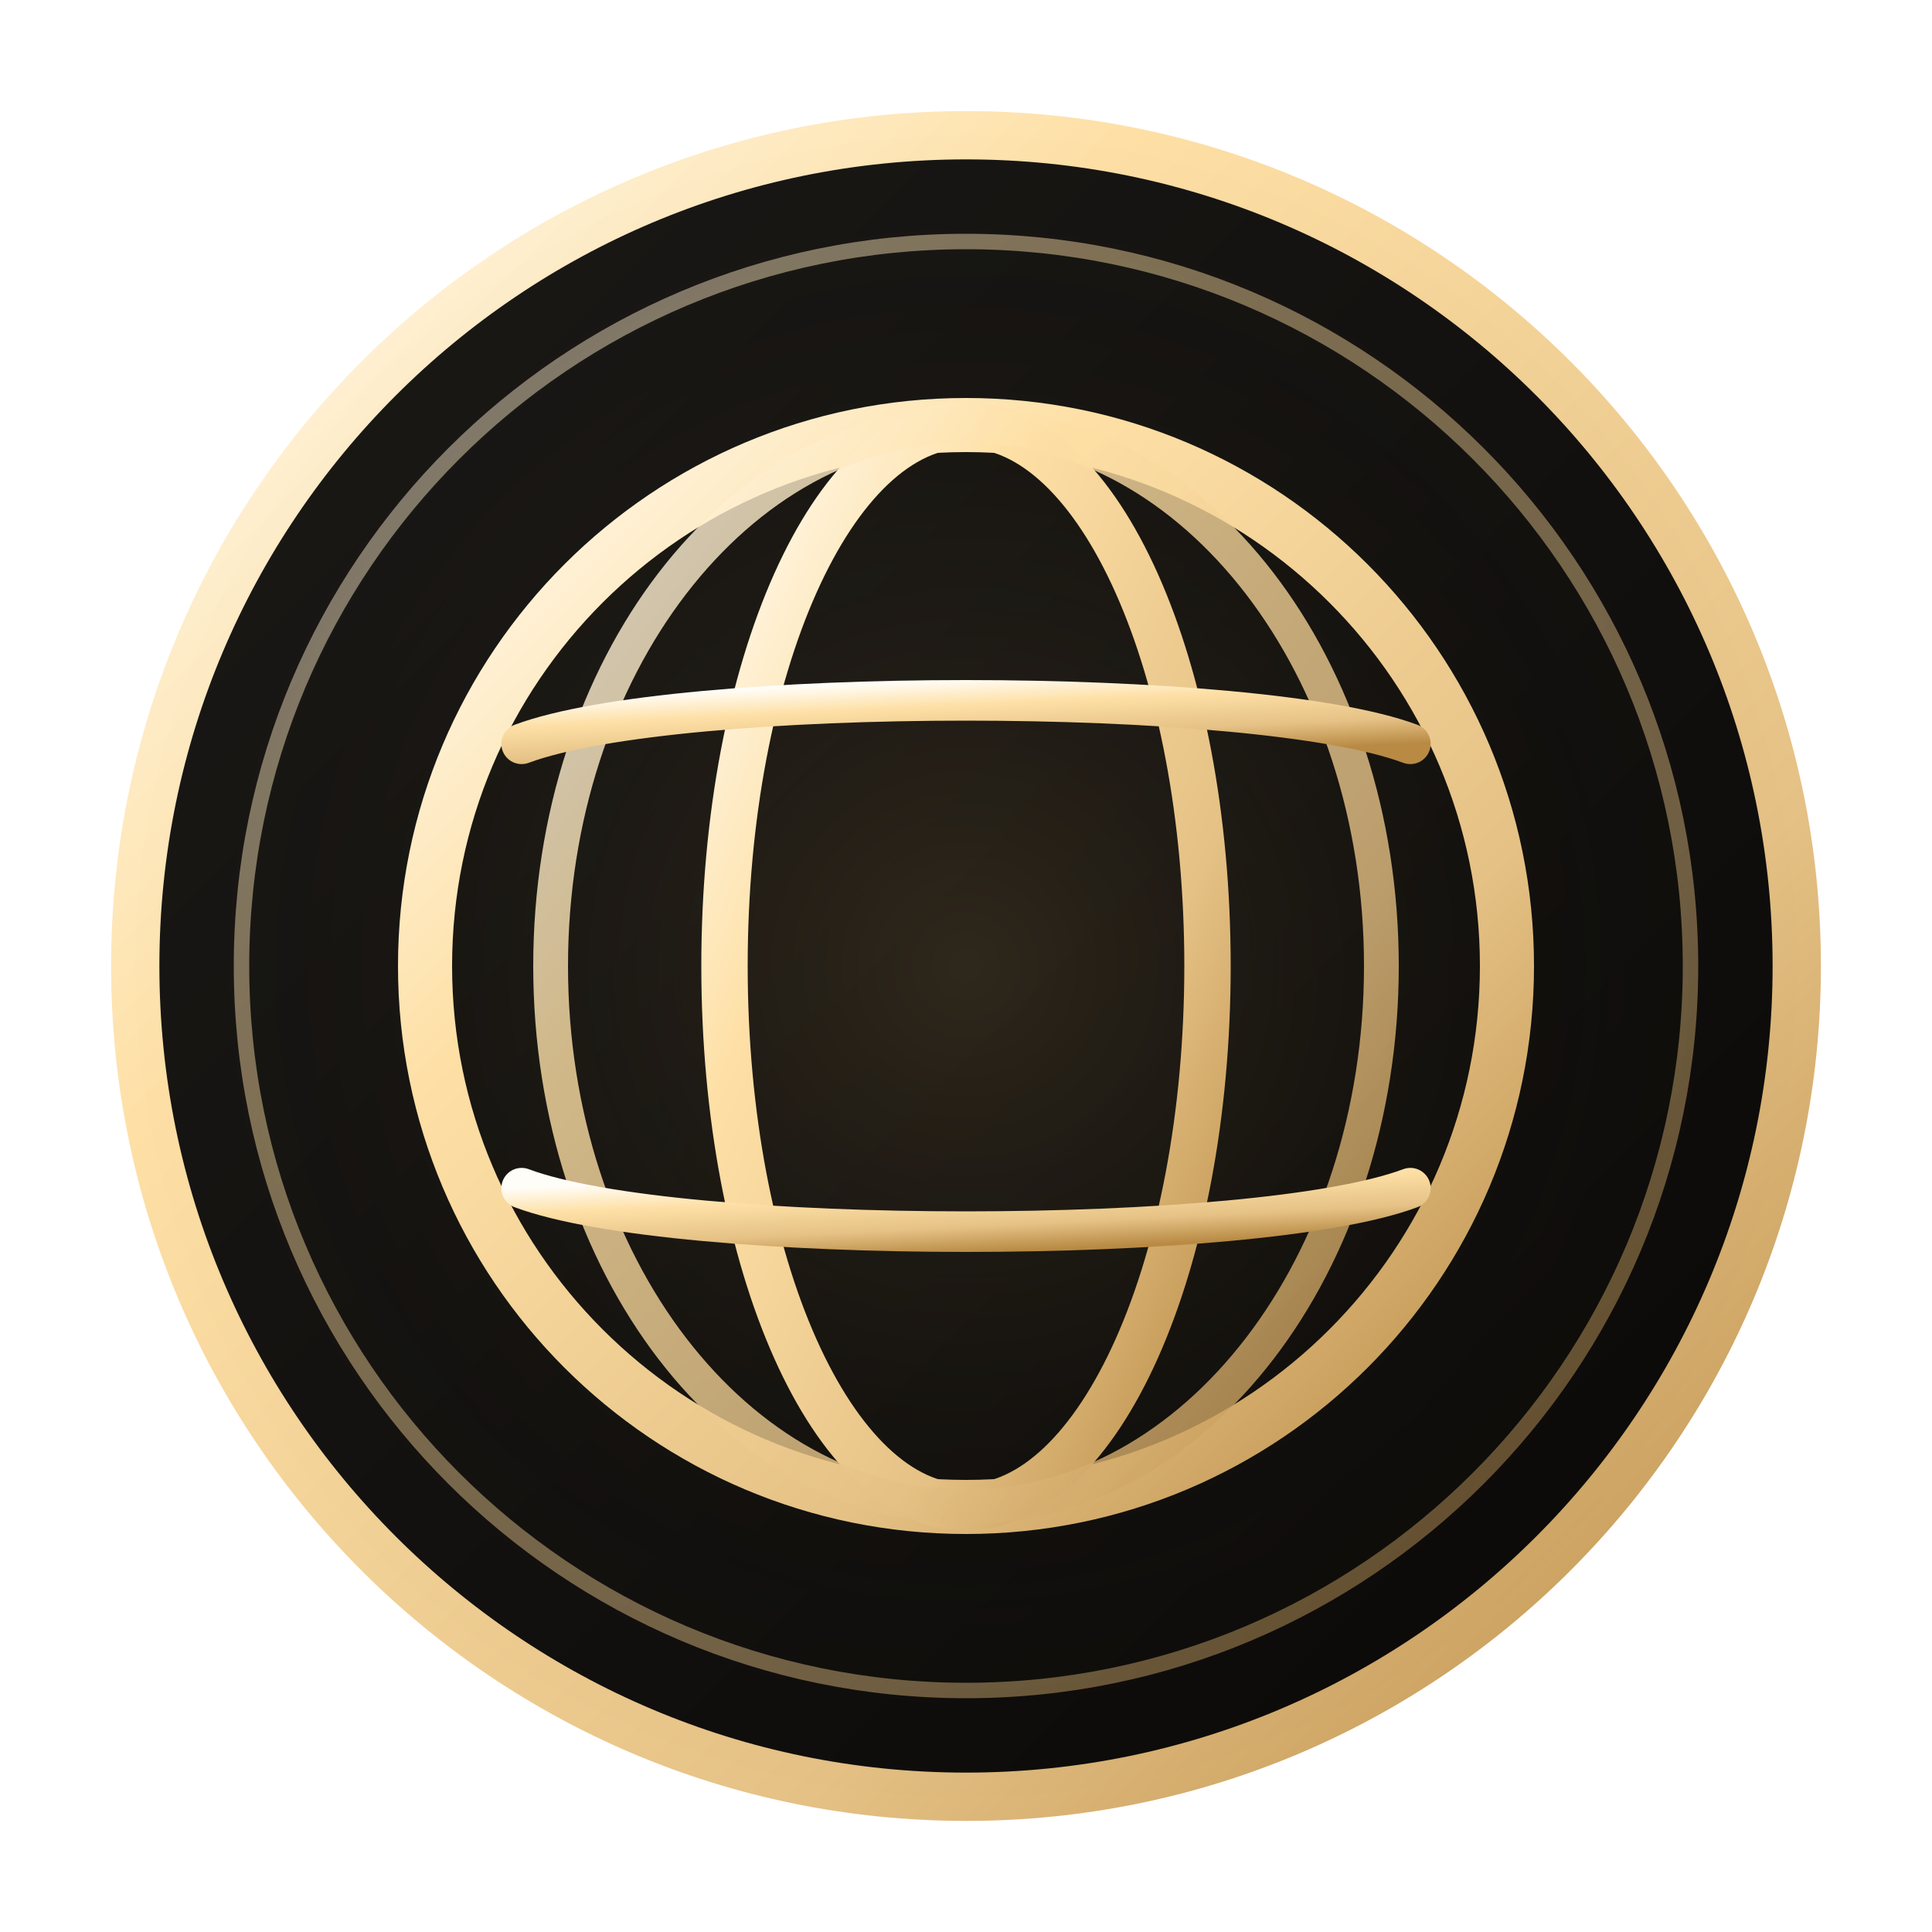
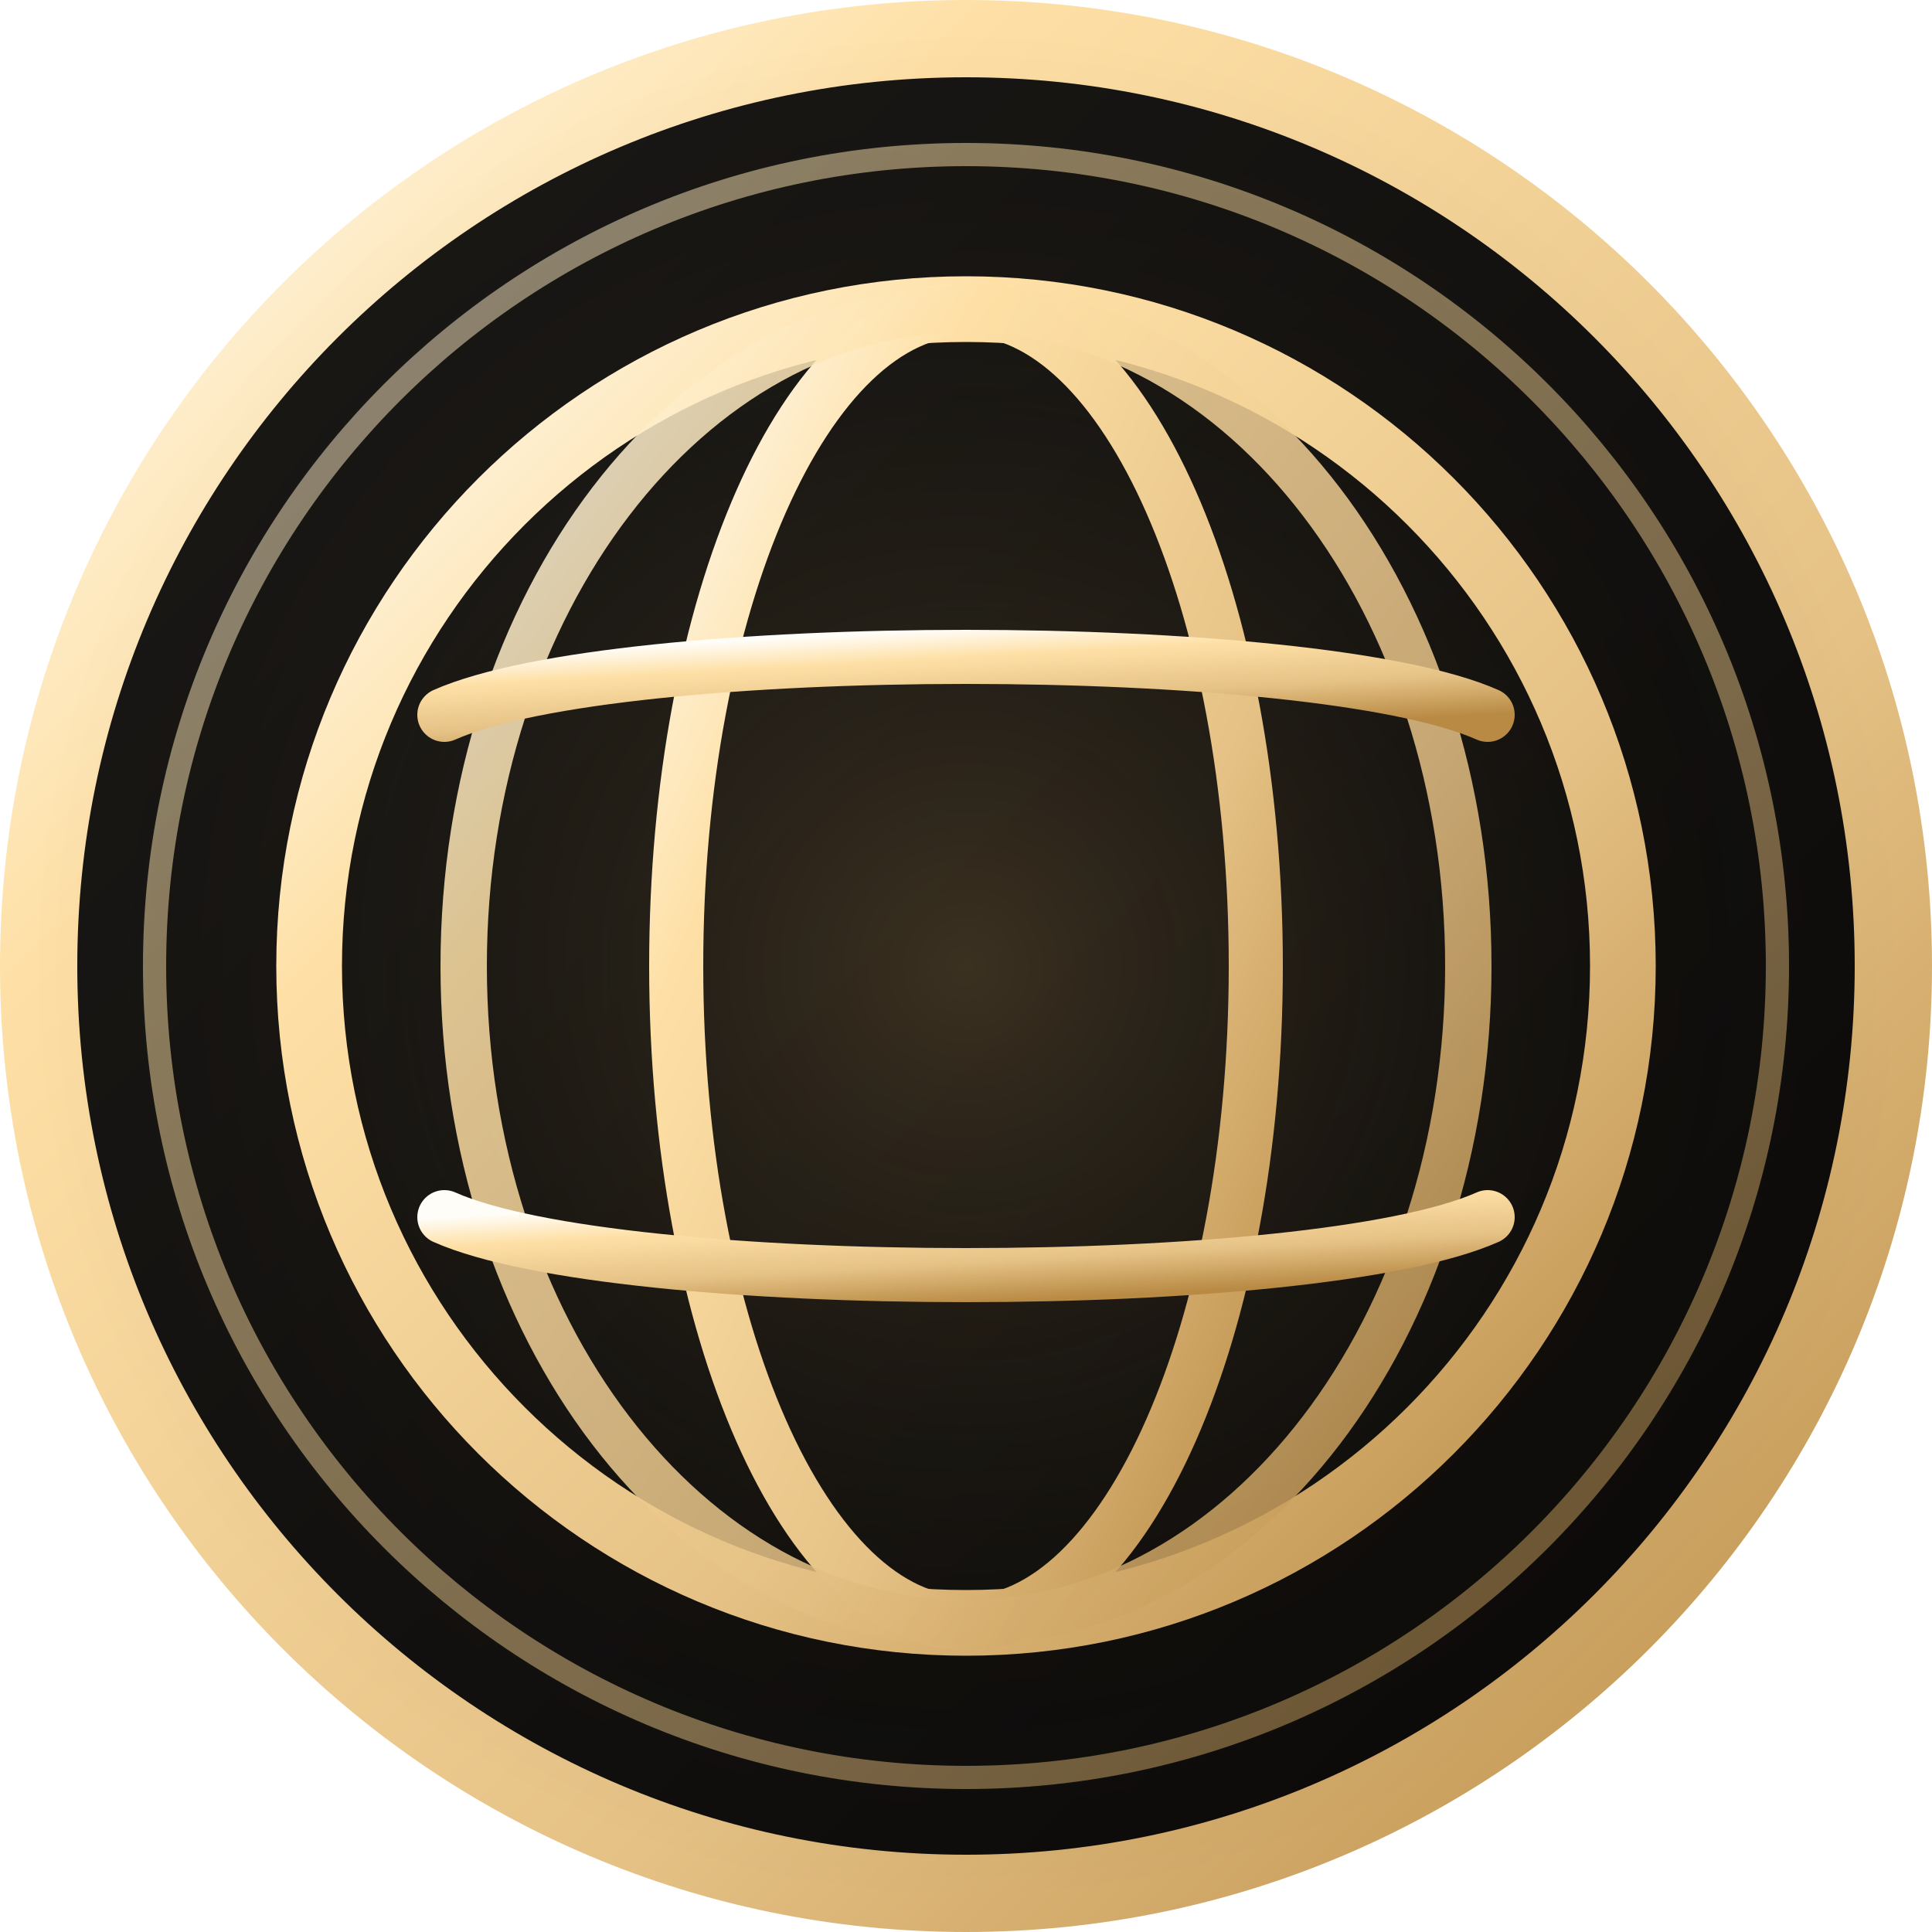
<svg xmlns="http://www.w3.org/2000/svg" viewBox="0 0 100 100" width="100%" height="100%">
  <defs>
    <linearGradient id="fav-gold" x1="0%" y1="0%" x2="100%" y2="100%">
      <stop offset="0%" stop-color="#FFFDF7" />
-       <stop offset="30%" stop-color="#FEE0A6" />
-       <stop offset="70%" stop-color="#E5C185" />
+       <stop offset="25%" stop-color="#FEE0A6" />
+       <stop offset="65%" stop-color="#E5C185" />
      <stop offset="100%" stop-color="#B88A44" />
    </linearGradient>
    <linearGradient id="fav-bg" x1="0%" y1="0%" x2="100%" y2="100%">
      <stop offset="0%" stop-color="#1C1A17" />
      <stop offset="100%" stop-color="#090807" />
    </linearGradient>
    <radialGradient id="fav-inner-glow" cx="50%" cy="50%" r="50%">
-       <stop offset="0%" stop-color="#DDAF68" stop-opacity="0.14" />
+       <stop offset="0%" stop-color="#DDAF68" stop-opacity="0.2" />
      <stop offset="100%" stop-color="#000000" stop-opacity="0" />
    </radialGradient>
  </defs>
-   <circle cx="50" cy="50" r="43" fill="url(#fav-bg)" stroke="url(#fav-gold)" stroke-width="2.5" />
-   <circle cx="50" cy="50" r="43" fill="url(#fav-inner-glow)" />
-   <circle cx="50" cy="50" r="37.5" fill="none" stroke="url(#fav-gold)" stroke-width="0.8" opacity="0.45" />
-   <circle cx="50" cy="50" r="28" fill="none" stroke="url(#fav-gold)" stroke-width="2.8" />
-   <line x1="50" y1="22" x2="50" y2="78" stroke="url(#fav-gold)" stroke-width="2.5" stroke-linecap="round" />
-   <line x1="22" y1="50" x2="78" y2="50" stroke="url(#fav-gold)" stroke-width="2.5" stroke-linecap="round" />
-   <ellipse cx="50" cy="50" rx="12.5" ry="28" fill="none" stroke="url(#fav-gold)" stroke-width="2.4" />
-   <ellipse cx="50" cy="50" rx="21.5" ry="28" fill="none" stroke="url(#fav-gold)" stroke-width="1.8" opacity="0.8" />
-   <path d="M 27 38.5 C 35 35.5, 65 35.5, 73 38.5" fill="none" stroke="url(#fav-gold)" stroke-width="2.1" stroke-linecap="round" />
-   <path d="M 27 61.5 C 35 64.5, 65 64.5, 73 61.5" fill="none" stroke="url(#fav-gold)" stroke-width="2.1" stroke-linecap="round" />
+   <circle cx="50" cy="50" r="48" fill="url(#fav-bg)" stroke="url(#fav-gold)" stroke-width="4" />
+   <circle cx="50" cy="50" r="48" fill="url(#fav-inner-glow)" />
+   <circle cx="50" cy="50" r="42" fill="none" stroke="url(#fav-gold)" stroke-width="1.2" opacity="0.5" />
+   <circle cx="50" cy="50" r="34" fill="none" stroke="url(#fav-gold)" stroke-width="3.4" />
+   <line x1="50" y1="14" x2="50" y2="86" stroke="url(#fav-gold)" stroke-width="3.4" stroke-linecap="round" />
+   <line x1="14" y1="50" x2="86" y2="50" stroke="url(#fav-gold)" stroke-width="3.4" stroke-linecap="round" />
+   <ellipse cx="50" cy="50" rx="15" ry="34" fill="none" stroke="url(#fav-gold)" stroke-width="2.8" />
+   <ellipse cx="50" cy="50" rx="26" ry="34" fill="none" stroke="url(#fav-gold)" stroke-width="2.4" opacity="0.85" />
+   <path d="M 23 37 C 32 33, 68 33, 77 37" fill="none" stroke="url(#fav-gold)" stroke-width="2.8" stroke-linecap="round" />
+   <path d="M 23 63 C 32 67, 68 67, 77 63" fill="none" stroke="url(#fav-gold)" stroke-width="2.8" stroke-linecap="round" />
</svg>
